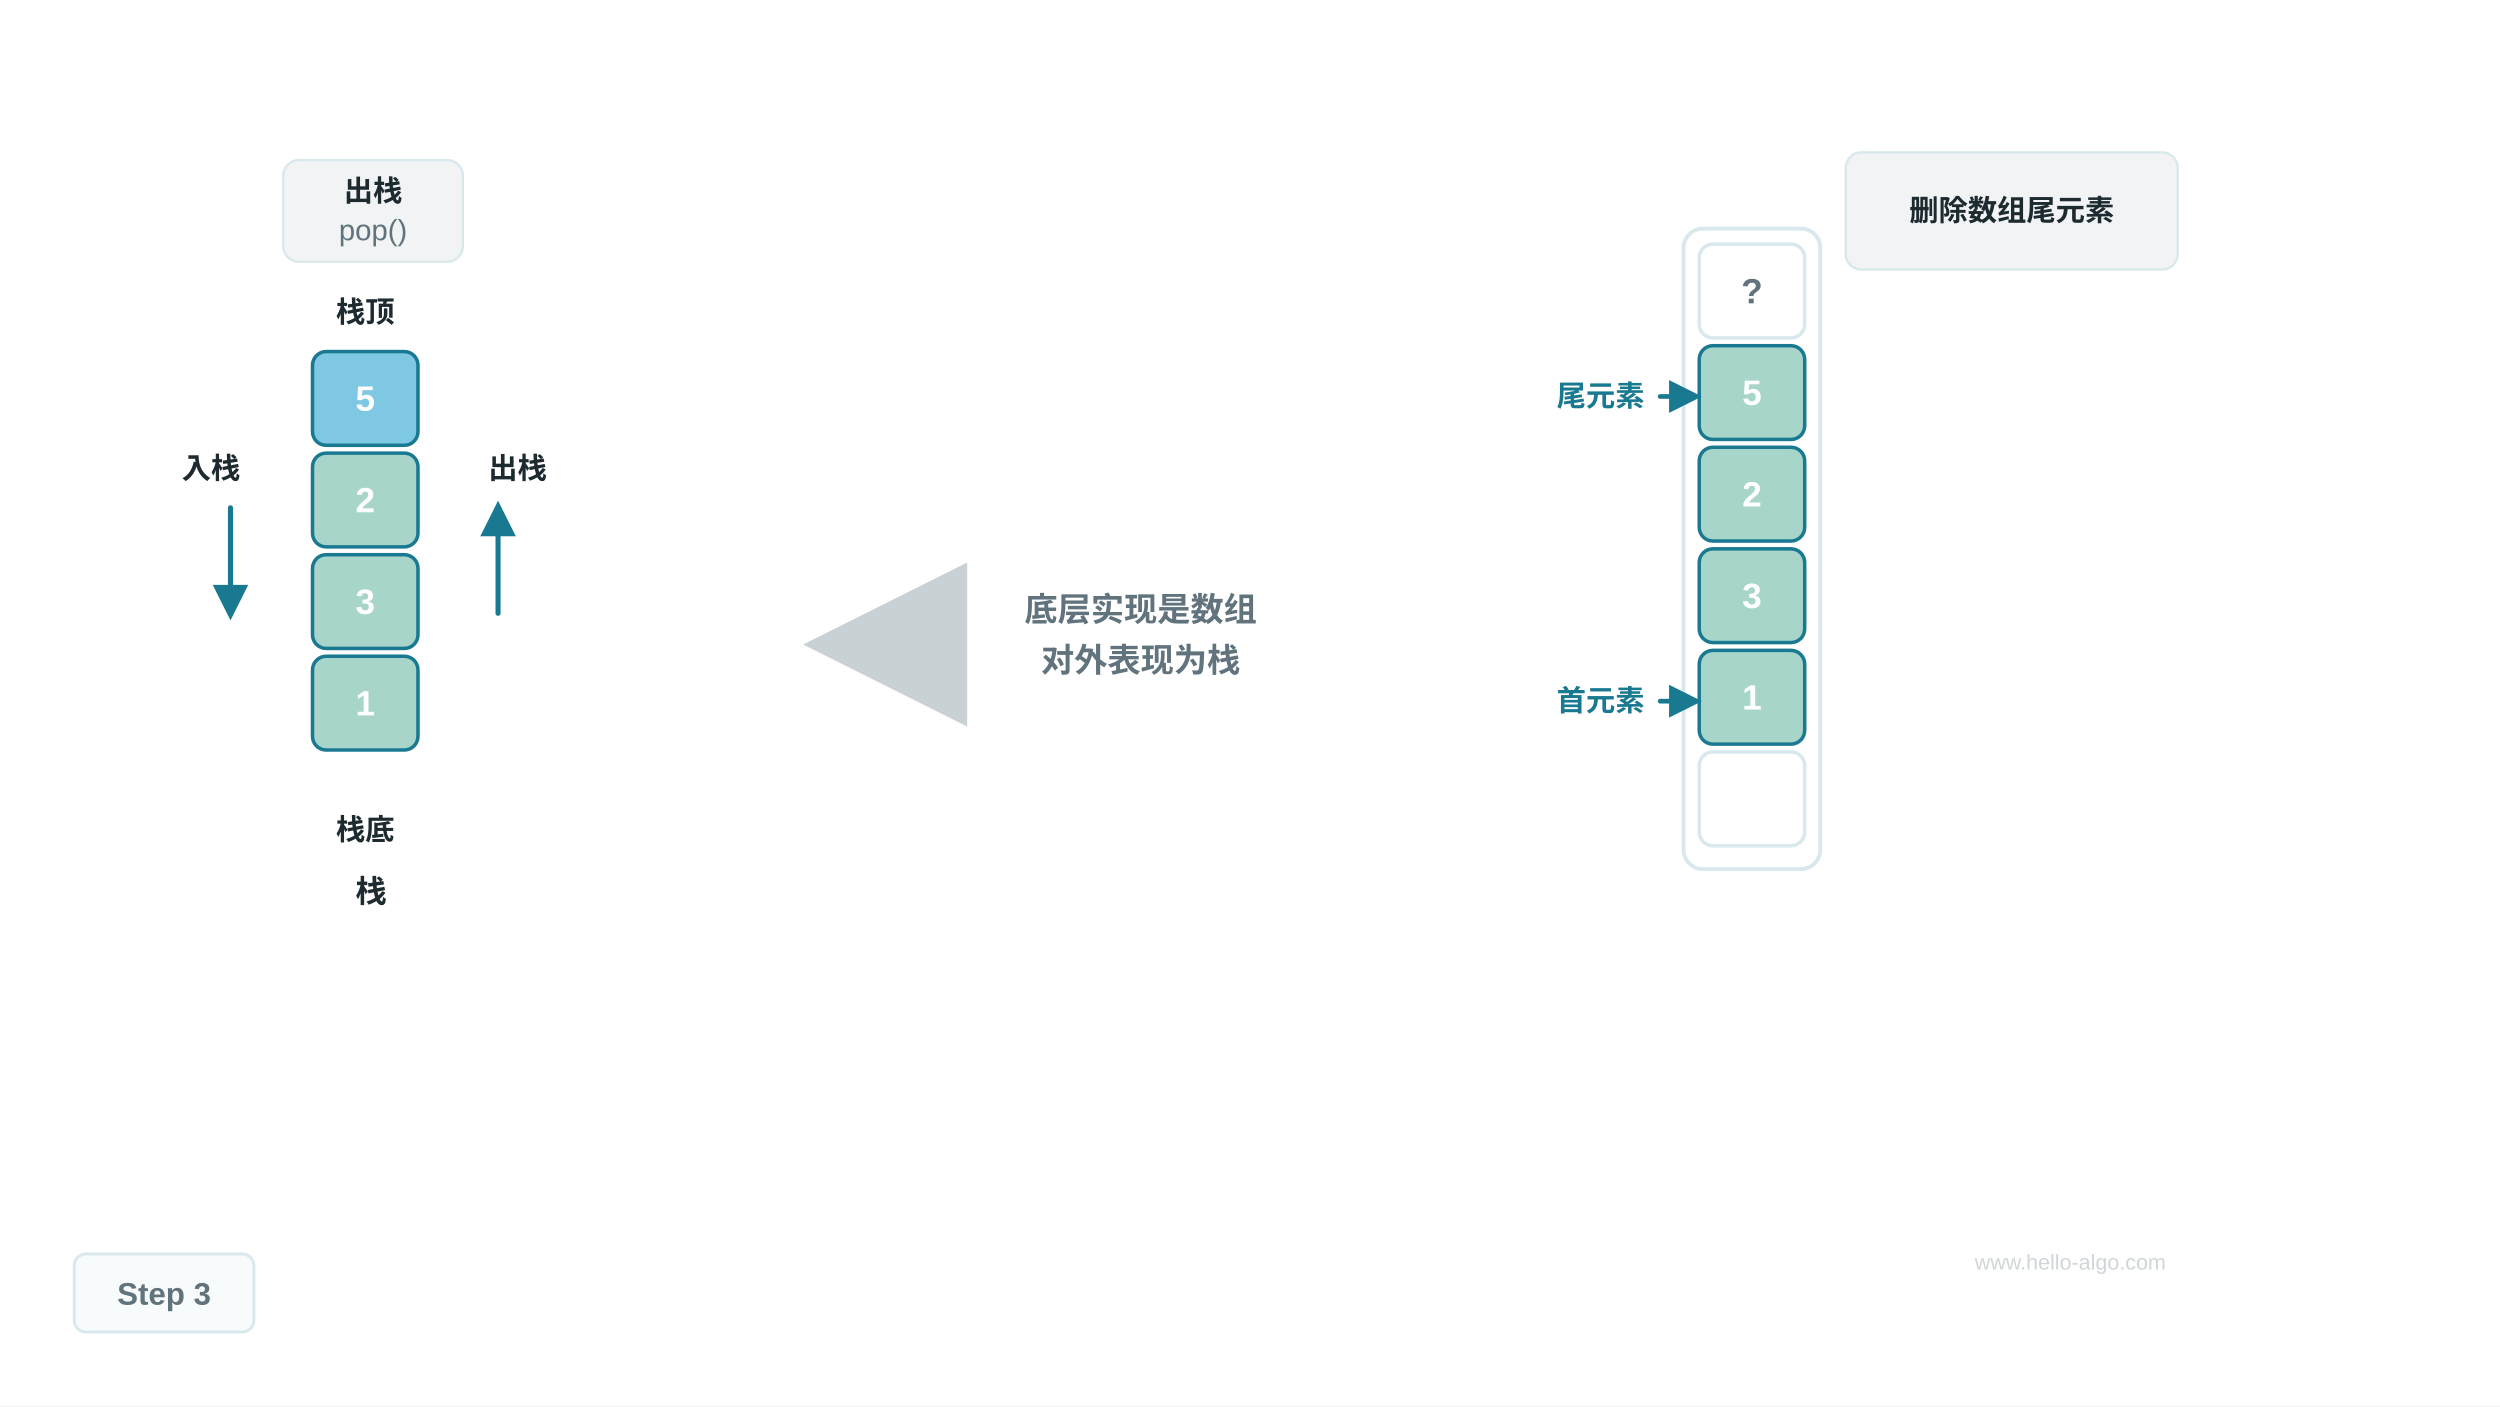
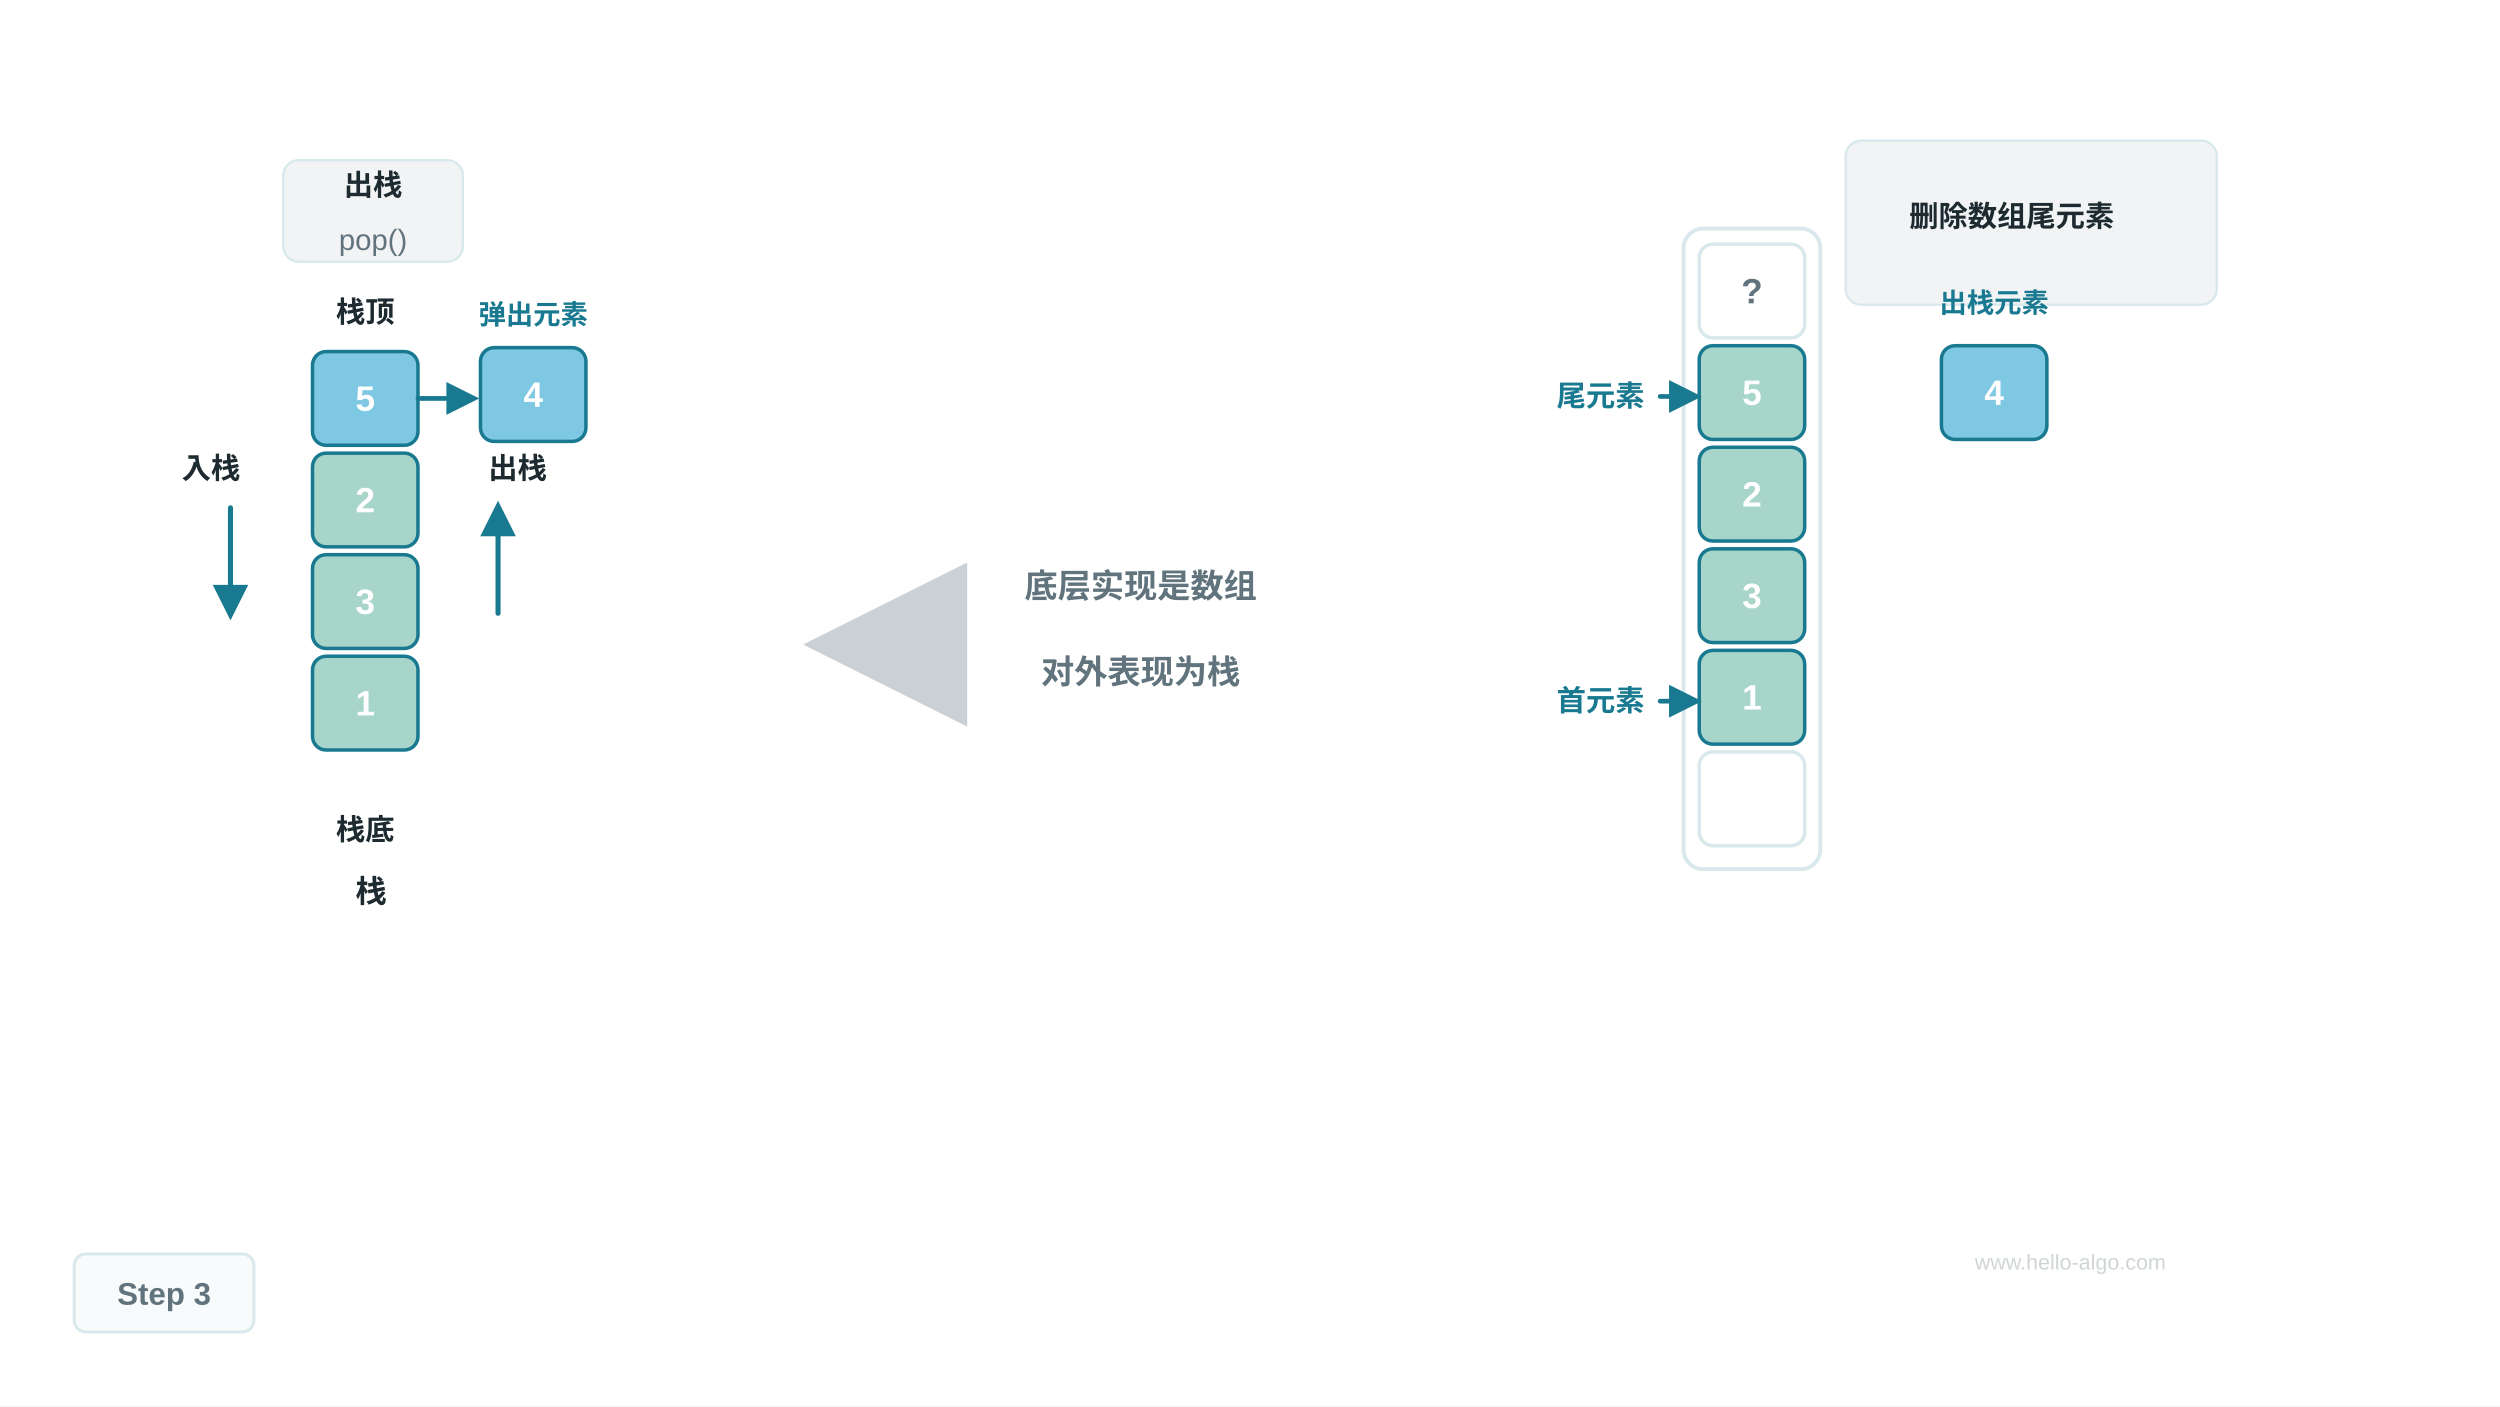
<svg xmlns="http://www.w3.org/2000/svg" viewBox="0 0 1280 720" role="img" aria-label="array stack step 3">
  <defs>
    <filter id="sh" x="-8%" y="-8%" width="116%" height="120%">
      <feDropShadow dx="0" dy="2" stdDeviation="2.5" flood-color="#187990" flood-opacity=".08" />
    </filter>
    <marker id="arrow" viewBox="0 0 10 10" refX="8" refY="5" markerWidth="7" markerHeight="7" orient="auto-start-reverse">
      <path d="M0,0 L10,5 L0,10 Z" fill="#b7c1c5" />
    </marker>
    <marker id="arrowTeal" viewBox="0 0 10 10" refX="8" refY="5" markerWidth="7" markerHeight="7" orient="auto-start-reverse">
      <path d="M0,0 L10,5 L0,10 Z" fill="#187990" />
    </marker>
  </defs>
  <rect width="1280" height="720" fill="#fff" />
  <rect x="145" y="82" width="92" height="52" rx="8" fill="#f1f3f4" stroke="#d8e8ec" stroke-width="1.2" />
-   <text x="191.0" y="103.0" text-anchor="middle" font-family="'Microsoft YaHei', 'PingFang SC', Arial, sans-serif" font-size="15" font-weight="700" fill="#1d2a2f">出栈</text>
-   <text x="191.0" y="123.0" text-anchor="middle" font-family="'Microsoft YaHei', 'PingFang SC', Arial, sans-serif" font-size="15" font-weight="500" fill="#61737c">pop()</text>
+   <text x="191.0" y="100.0" text-anchor="middle" font-family="'Microsoft YaHei', 'PingFang SC', Arial, sans-serif" font-size="15" font-weight="700" fill="#1d2a2f">出栈</text>
+   <text x="191.0" y="128.0" text-anchor="middle" font-family="'Microsoft YaHei', 'PingFang SC', Arial, sans-serif" font-size="15" font-weight="500" fill="#61737c">pop()</text>
  <rect x="160" y="180" width="54" height="48" rx="7" fill="#7ec8e3" stroke="#187990" stroke-width="1.8" />
  <text x="187.0" y="210.3" text-anchor="middle" font-family="'Microsoft YaHei', 'PingFang SC', Arial, sans-serif" font-size="18" font-weight="700" fill="#fff">5</text>
  <rect x="160" y="232" width="54" height="48" rx="7" fill="#a8d5c9" stroke="#187990" stroke-width="1.8" />
  <text x="187.0" y="262.3" text-anchor="middle" font-family="'Microsoft YaHei', 'PingFang SC', Arial, sans-serif" font-size="18" font-weight="700" fill="#fff">2</text>
  <rect x="160" y="284" width="54" height="48" rx="7" fill="#a8d5c9" stroke="#187990" stroke-width="1.8" />
  <text x="187.0" y="314.3" text-anchor="middle" font-family="'Microsoft YaHei', 'PingFang SC', Arial, sans-serif" font-size="18" font-weight="700" fill="#fff">3</text>
  <rect x="160" y="336" width="54" height="48" rx="7" fill="#a8d5c9" stroke="#187990" stroke-width="1.8" />
  <text x="187.0" y="366.3" text-anchor="middle" font-family="'Microsoft YaHei', 'PingFang SC', Arial, sans-serif" font-size="18" font-weight="700" fill="#fff">1</text>
  <text x="187" y="165" text-anchor="middle" font-family="'Microsoft YaHei', 'PingFang SC', Arial, sans-serif" font-size="15" font-weight="700" fill="#1d2a2f">栈顶</text>
  <text x="187" y="430" text-anchor="middle" font-family="'Microsoft YaHei', 'PingFang SC', Arial, sans-serif" font-size="15" font-weight="700" fill="#1d2a2f">栈底</text>
  <text x="108" y="245" text-anchor="middle" font-family="'Microsoft YaHei', 'PingFang SC', Arial, sans-serif" font-size="15" font-weight="700" fill="#1d2a2f">入栈</text>
  <line x1="118" y1="260" x2="118" y2="314" stroke="#187990" stroke-width="2.6" stroke-linecap="round" marker-end="url(#arrowTeal)" />
+   <rect x="246" y="178" width="54" height="48" rx="7" fill="#7ec8e3" stroke="#187990" stroke-width="1.8" />
+   <text x="273.0" y="208.3" text-anchor="middle" font-family="'Microsoft YaHei', 'PingFang SC', Arial, sans-serif" font-size="18" font-weight="700" fill="#fff">4</text>
+   <line x1="214" y1="204" x2="242" y2="204" stroke="#187990" stroke-width="2.4" stroke-linecap="round" marker-end="url(#arrowTeal)" />
+   <text x="273" y="166" text-anchor="middle" font-family="'Microsoft YaHei', 'PingFang SC', Arial, sans-serif" font-size="14" font-weight="700" fill="#187990">弹出元素</text>
  <text x="265" y="245" text-anchor="middle" font-family="'Microsoft YaHei', 'PingFang SC', Arial, sans-serif" font-size="15" font-weight="700" fill="#1d2a2f">出栈</text>
  <line x1="255" y1="314" x2="255" y2="260" stroke="#187990" stroke-width="2.6" stroke-linecap="round" marker-end="url(#arrowTeal)" />
  <path d="M480 330 H428" stroke="#b7c1c5" stroke-width="12" stroke-linecap="round" marker-end="url(#arrow)" opacity=".75" />
-   <text x="584" y="318" text-anchor="middle" font-family="'Microsoft YaHei', 'PingFang SC', Arial, sans-serif" font-size="17" font-weight="700" fill="#61737c">底层实现是数组</text>
-   <text x="584" y="344" text-anchor="middle" font-family="'Microsoft YaHei', 'PingFang SC', Arial, sans-serif" font-size="17" font-weight="700" fill="#61737c">对外表现为栈</text>
+   <text x="584" y="306" text-anchor="middle" font-family="'Microsoft YaHei', 'PingFang SC', Arial, sans-serif" font-size="17" font-weight="700" fill="#61737c">底层实现是数组</text>
+   <text x="584" y="350" text-anchor="middle" font-family="'Microsoft YaHei', 'PingFang SC', Arial, sans-serif" font-size="17" font-weight="700" fill="#61737c">对外表现为栈</text>
  <text x="190" y="462" text-anchor="middle" font-family="'Microsoft YaHei', 'PingFang SC', Arial, sans-serif" font-size="16" font-weight="700" fill="#1d2a2f">栈</text>
  <rect x="38" y="642" width="92" height="40" rx="6" fill="#f7fbfc" stroke="#d8e8ec" stroke-width="1.5" />
  <text x="84" y="668" text-anchor="middle" font-family="'Microsoft YaHei', 'PingFang SC', Arial, sans-serif" font-size="16" font-weight="700" fill="#61737c">Step 3</text>
  <rect x="862" y="117" width="70" height="328" rx="10" fill="#fff" stroke="#d8e8ec" stroke-width="2" />
  <rect x="870" y="125" width="54" height="48" rx="7" fill="#fff" stroke="#d8e8ec" stroke-width="1.8" />
  <text x="897.0" y="155.3" text-anchor="middle" font-family="'Microsoft YaHei', 'PingFang SC', Arial, sans-serif" font-size="18" font-weight="700" fill="#61737c">?</text>
  <rect x="870" y="177" width="54" height="48" rx="7" fill="#a8d5c9" stroke="#187990" stroke-width="1.8" />
  <text x="897.0" y="207.3" text-anchor="middle" font-family="'Microsoft YaHei', 'PingFang SC', Arial, sans-serif" font-size="18" font-weight="700" fill="#fff">5</text>
  <rect x="870" y="229" width="54" height="48" rx="7" fill="#a8d5c9" stroke="#187990" stroke-width="1.8" />
  <text x="897.0" y="259.3" text-anchor="middle" font-family="'Microsoft YaHei', 'PingFang SC', Arial, sans-serif" font-size="18" font-weight="700" fill="#fff">2</text>
  <rect x="870" y="281" width="54" height="48" rx="7" fill="#a8d5c9" stroke="#187990" stroke-width="1.8" />
  <text x="897.0" y="311.3" text-anchor="middle" font-family="'Microsoft YaHei', 'PingFang SC', Arial, sans-serif" font-size="18" font-weight="700" fill="#fff">3</text>
  <rect x="870" y="333" width="54" height="48" rx="7" fill="#a8d5c9" stroke="#187990" stroke-width="1.8" />
  <text x="897.0" y="363.3" text-anchor="middle" font-family="'Microsoft YaHei', 'PingFang SC', Arial, sans-serif" font-size="18" font-weight="700" fill="#fff">1</text>
  <rect x="870" y="385" width="54" height="48" rx="7" fill="#fff" stroke="#d8e8ec" stroke-width="1.8" />
  <text x="897.0" y="415.3" text-anchor="middle" font-family="'Microsoft YaHei', 'PingFang SC', Arial, sans-serif" font-size="18" font-weight="700" fill="#61737c" />
  <text x="842" y="208" text-anchor="end" font-family="'Microsoft YaHei', 'PingFang SC', Arial, sans-serif" font-size="15" font-weight="700" fill="#187990">尾元素</text>
  <line x1="850" y1="203" x2="868" y2="203" stroke="#187990" stroke-width="2.4" stroke-linecap="round" marker-end="url(#arrowTeal)" />
  <text x="842" y="364" text-anchor="end" font-family="'Microsoft YaHei', 'PingFang SC', Arial, sans-serif" font-size="15" font-weight="700" fill="#187990">首元素</text>
  <line x1="850" y1="359" x2="868" y2="359" stroke="#187990" stroke-width="2.4" stroke-linecap="round" marker-end="url(#arrowTeal)" />
-   <rect x="945" y="78" width="170" height="60" rx="8" fill="#f1f3f4" stroke="#d8e8ec" stroke-width="1.2" />
-   <text x="1030.0" y="113.0" text-anchor="middle" font-family="'Microsoft YaHei', 'PingFang SC', Arial, sans-serif" font-size="15" font-weight="700" fill="#1d2a2f">删除数组尾元素</text>
+   <rect x="945" y="72" width="190" height="84" rx="8" fill="#f1f3f4" stroke="#d8e8ec" stroke-width="1.2" />
+   <rect x="994" y="177" width="54" height="48" rx="7" fill="#7ec8e3" stroke="#187990" stroke-width="1.8" />
+   <text x="1021.0" y="207.3" text-anchor="middle" font-family="'Microsoft YaHei', 'PingFang SC', Arial, sans-serif" font-size="18" font-weight="700" fill="#fff">4</text>
+   <text x="1021" y="160" text-anchor="middle" font-family="'Microsoft YaHei', 'PingFang SC', Arial, sans-serif" font-size="14" font-weight="700" fill="#187990">出栈元素</text>
+   <text x="1030.0" y="116.0" text-anchor="middle" font-family="'Microsoft YaHei', 'PingFang SC', Arial, sans-serif" font-size="15" font-weight="700" fill="#1d2a2f">删除数组尾元素</text>
  <text x="1060" y="650" text-anchor="middle" font-family="'Microsoft YaHei', 'PingFang SC', Arial, sans-serif" font-size="11" font-weight="500" fill="#d0d5d7">www.hello-algo.com</text>
</svg>
